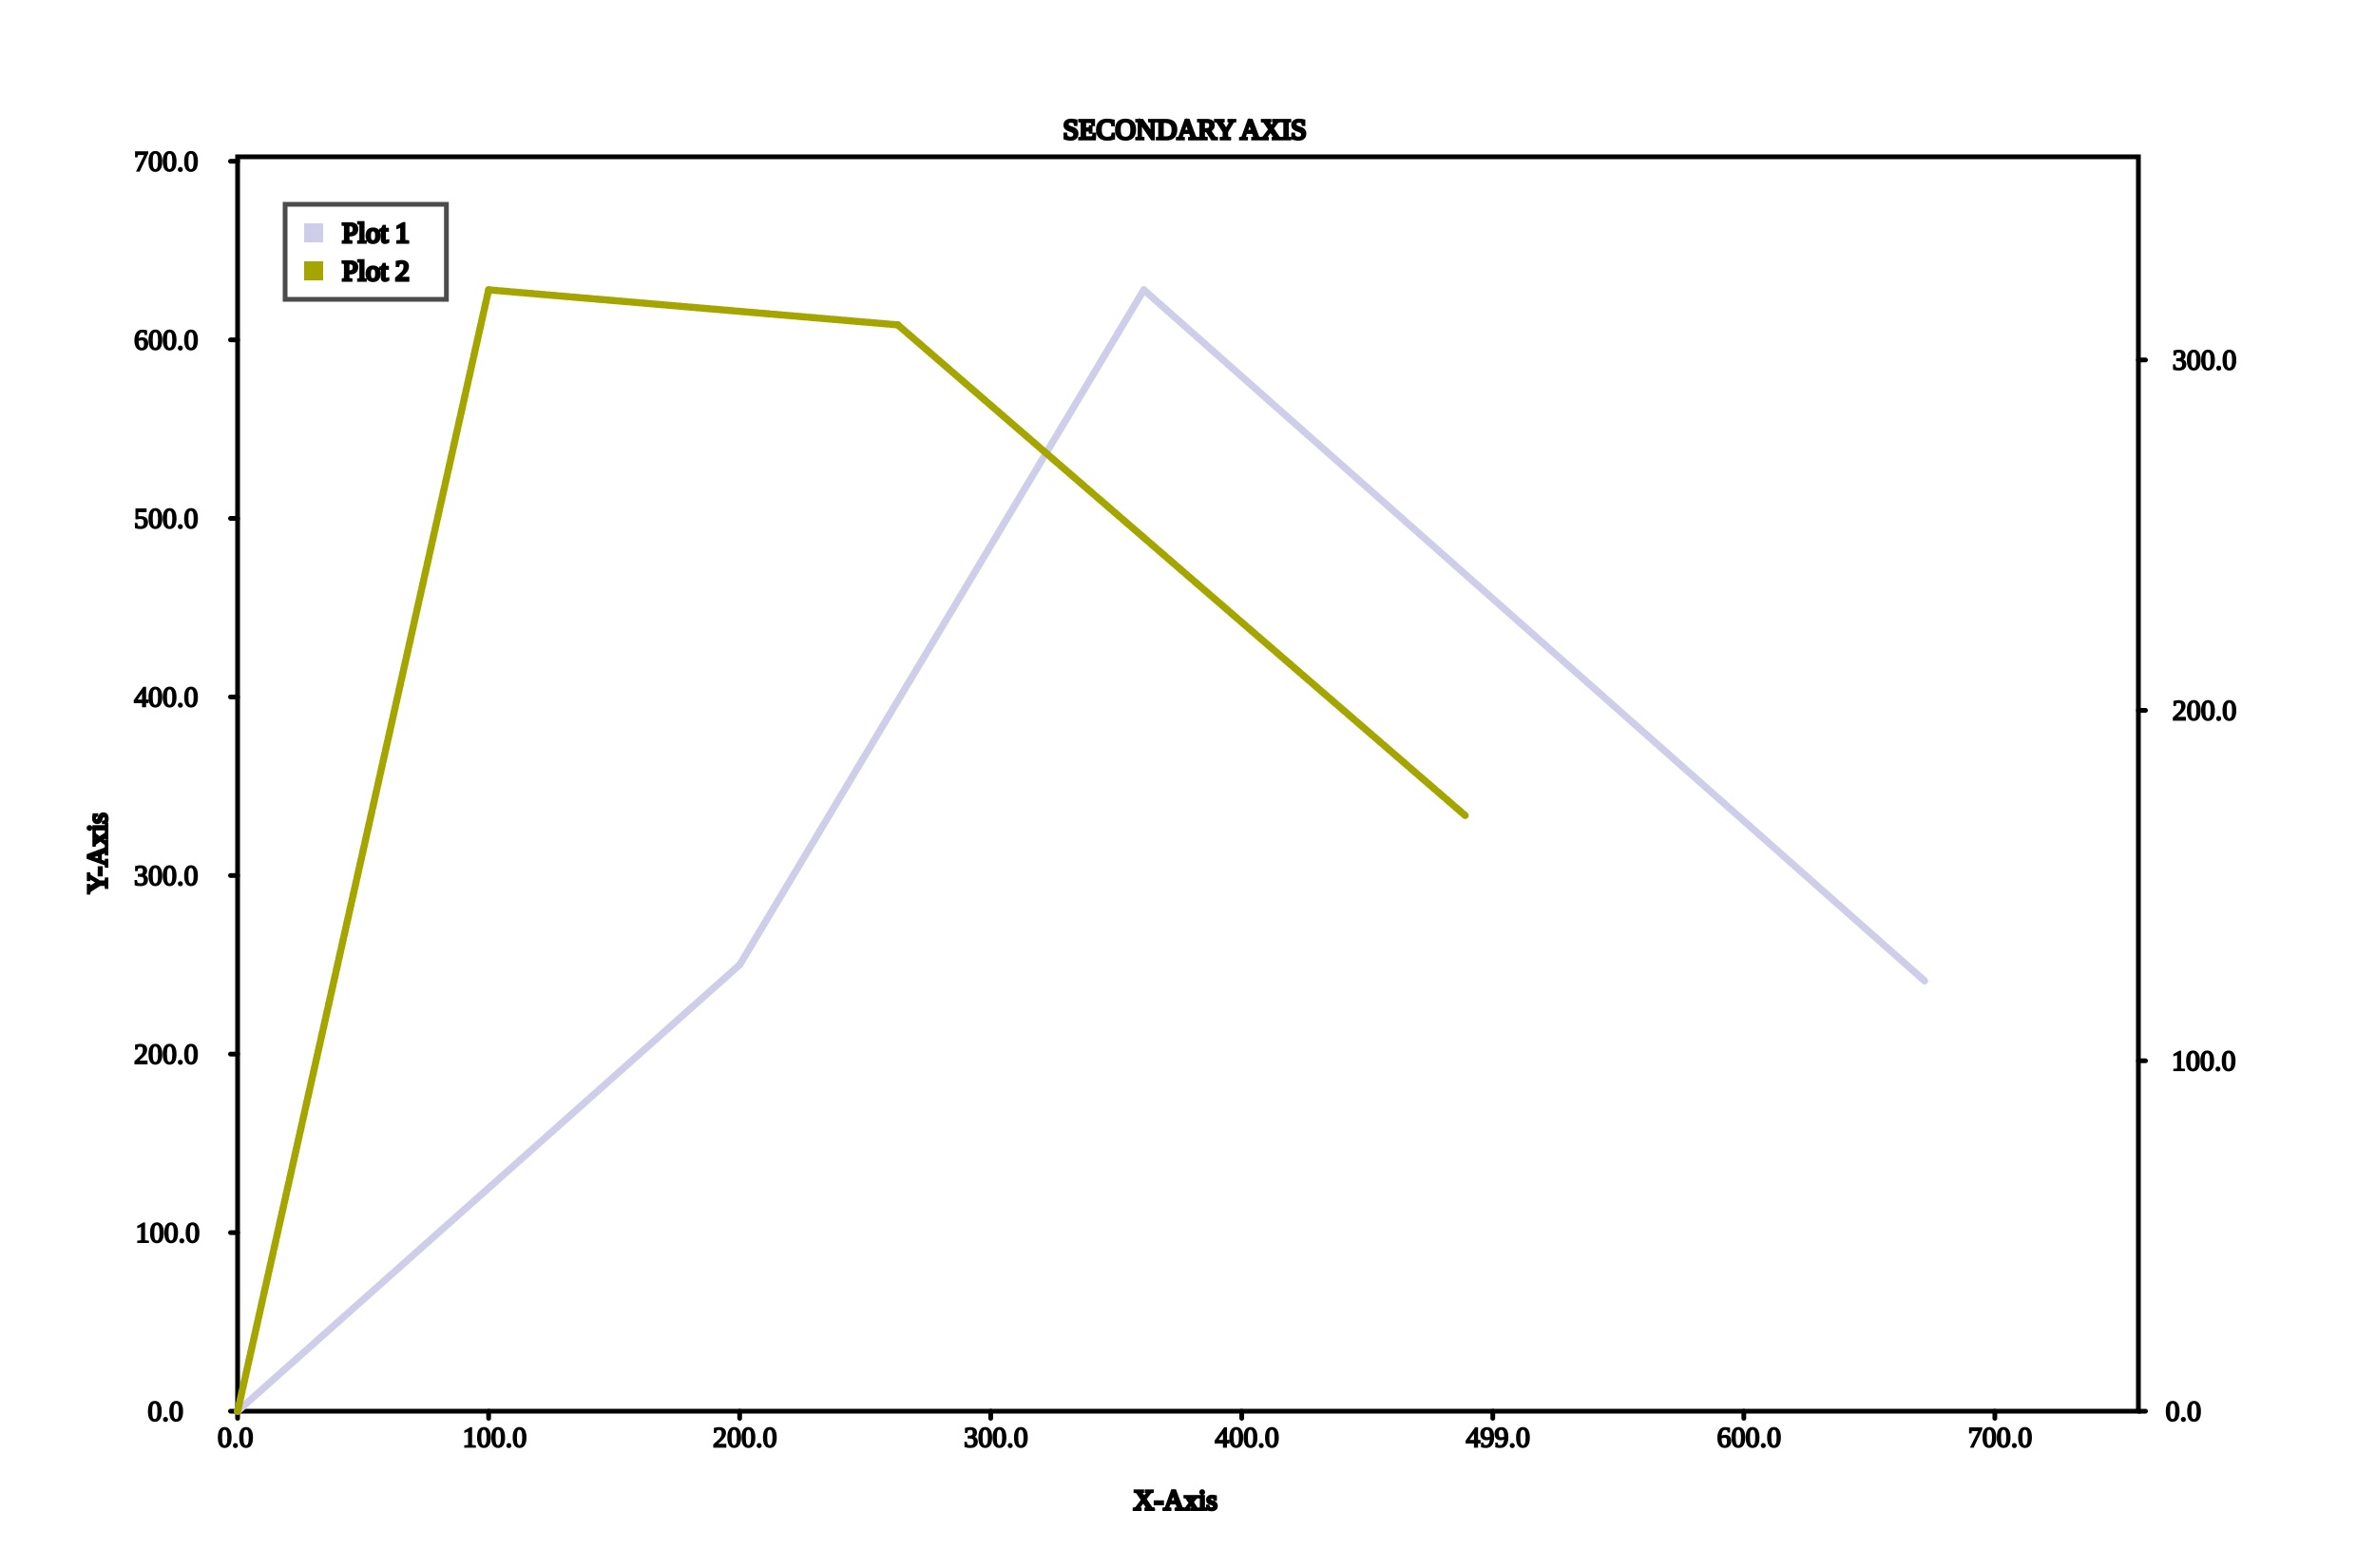
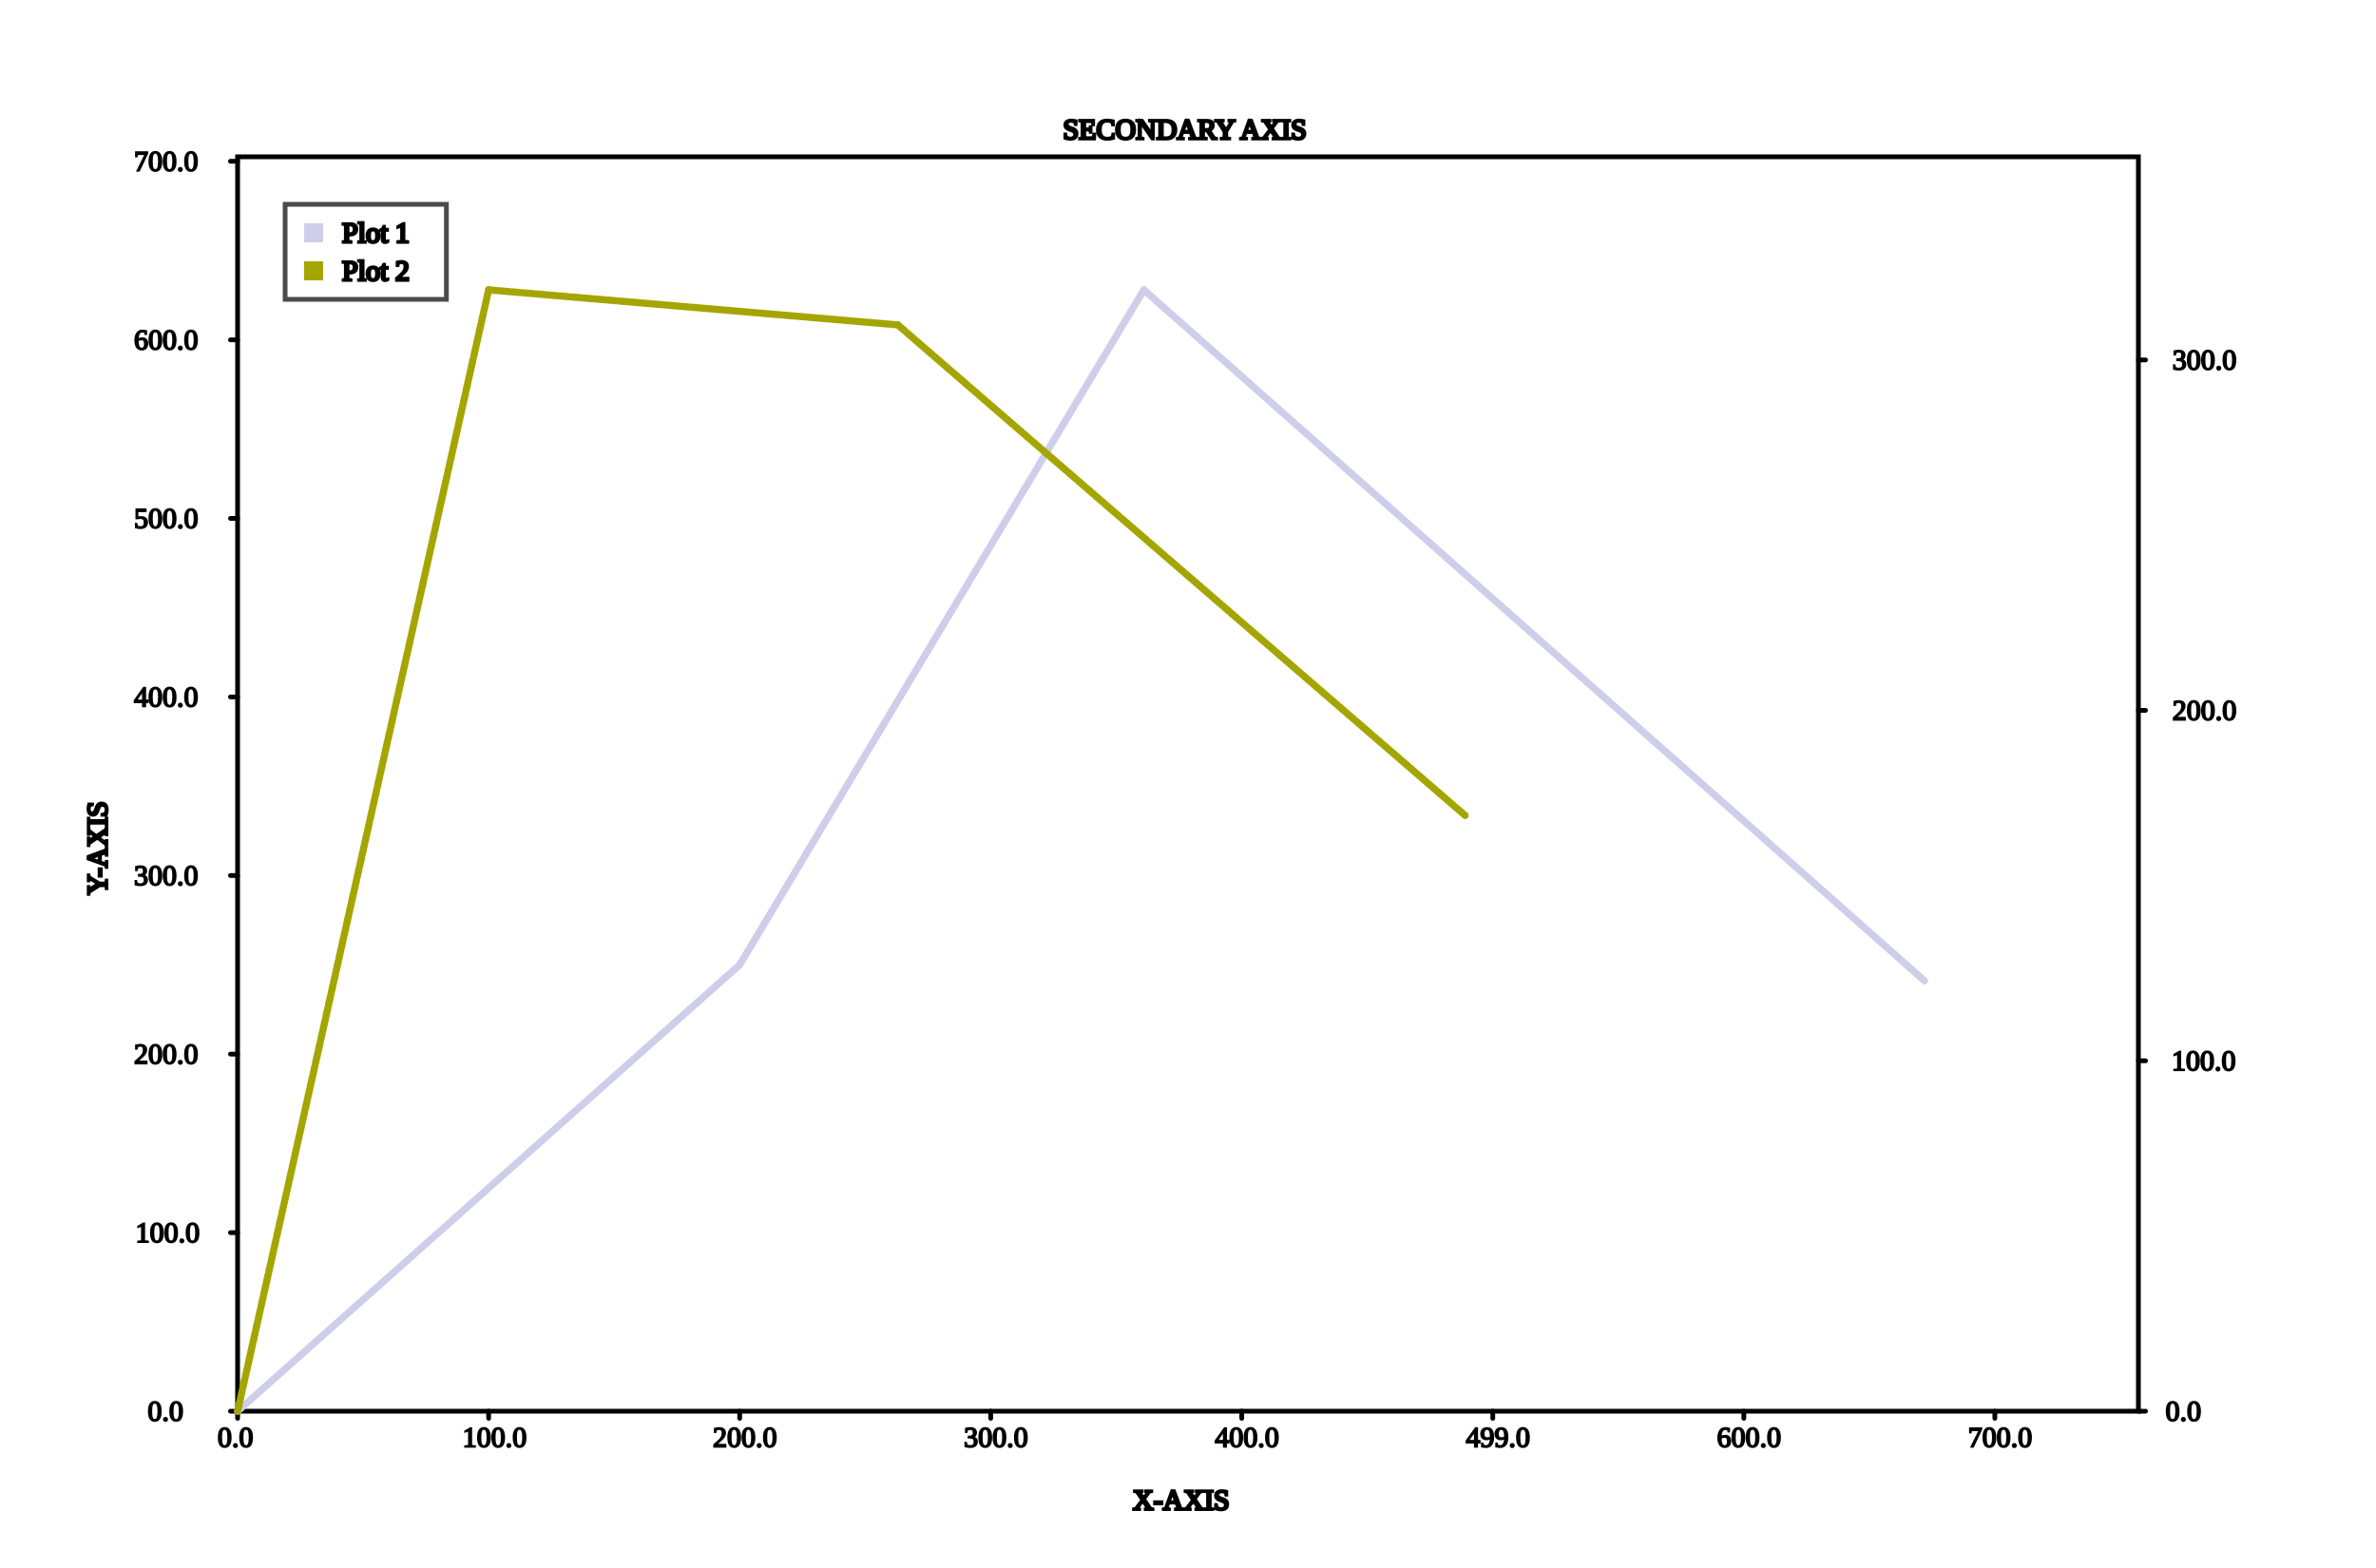
<svg xmlns="http://www.w3.org/2000/svg" height="660.0" width="1000.0" version="4.0">
  <rect width="100%" height="100%" fill="white" />
  <rect x="100.0" y="66.0" width="800.0" height="528.0" style="fill:rgb(255,255,255);stroke-width:2.0;stroke:rgb(0,0,0);opacity:1" />
  <line x1="100.0" y1="597.0" x2="100.0" y2="594.0" style="stroke:rgb(0.0,0.0,0.0);stroke-width:2.0;opacity:1.0;stroke-linecap:round" />
  <text x="91.58" y="609.0" stroke="#000000" stroke-width="0.7" transform="rotate(-0.0,91.58,609.0)">0.0</text>
  <line x1="205.655" y1="597.0" x2="205.655" y2="594.0" style="stroke:rgb(0.0,0.0,0.0);stroke-width:2.0;opacity:1.0;stroke-linecap:round" />
  <text x="194.675" y="609.0" stroke="#000000" stroke-width="0.7" transform="rotate(-0.0,194.6748,609.0)">100.0</text>
  <line x1="311.31" y1="597.0" x2="311.31" y2="594.0" style="stroke:rgb(0.0,0.0,0.0);stroke-width:2.0;opacity:1.0;stroke-linecap:round" />
  <text x="300.01" y="609.0" stroke="#000000" stroke-width="0.7" transform="rotate(-0.0,300.0095,609.0)">200.0</text>
  <line x1="416.964" y1="597.0" x2="416.964" y2="594.0" style="stroke:rgb(0.0,0.0,0.0);stroke-width:2.0;opacity:1.0;stroke-linecap:round" />
  <text x="405.664" y="609.0" stroke="#000000" stroke-width="0.7" transform="rotate(-0.0,405.6643,609.0)">300.0</text>
  <line x1="522.619" y1="597.0" x2="522.619" y2="594.0" style="stroke:rgb(0.0,0.0,0.0);stroke-width:2.0;opacity:1.0;stroke-linecap:round" />
  <text x="511.319" y="609.0" stroke="#000000" stroke-width="0.7" transform="rotate(-0.0,511.3191,609.0)">400.0</text>
  <line x1="628.274" y1="597.0" x2="628.274" y2="594.0" style="stroke:rgb(0.0,0.0,0.0);stroke-width:2.0;opacity:1.0;stroke-linecap:round" />
  <text x="616.974" y="609.0" stroke="#000000" stroke-width="0.7" transform="rotate(-0.0,616.9738,609.0)">499.0</text>
  <line x1="733.929" y1="597.0" x2="733.929" y2="594.0" style="stroke:rgb(0.0,0.0,0.0);stroke-width:2.0;opacity:1.0;stroke-linecap:round" />
  <text x="722.629" y="609.0" stroke="#000000" stroke-width="0.7" transform="rotate(-0.0,722.6286,609.0)">600.0</text>
  <line x1="839.583" y1="597.0" x2="839.583" y2="594.0" style="stroke:rgb(0.0,0.0,0.0);stroke-width:2.0;opacity:1.0;stroke-linecap:round" />
  <text x="828.283" y="609.0" stroke="#000000" stroke-width="0.7" transform="rotate(-0.0,828.2834,609.0)">700.0</text>
  <line x1="97.0" y1="594.0" x2="100.0" y2="594.0" style="stroke:rgb(0.0,0.0,0.0);stroke-width:2.0;opacity:1.0;stroke-linecap:round" />
  <text x="62.16" y="598.0" stroke="#000000" stroke-width="0.7" transform="rotate(-0.0,62.16,598.0)">0.0</text>
  <line x1="97.0" y1="518.841" x2="100.0" y2="518.841" style="stroke:rgb(0.0,0.0,0.0);stroke-width:2.0;opacity:1.0;stroke-linecap:round" />
  <text x="57.04" y="522.841" stroke="#000000" stroke-width="0.7" transform="rotate(-0.0,57.04,522.8408)">100.0</text>
  <line x1="97.0" y1="443.682" x2="100.0" y2="443.682" style="stroke:rgb(0.0,0.0,0.0);stroke-width:2.0;opacity:1.0;stroke-linecap:round" />
  <text x="56.4" y="447.682" stroke="#000000" stroke-width="0.7" transform="rotate(-0.0,56.4,447.6815)">200.0</text>
  <line x1="97.0" y1="368.522" x2="100.0" y2="368.522" style="stroke:rgb(0.0,0.0,0.0);stroke-width:2.0;opacity:1.0;stroke-linecap:round" />
  <text x="56.4" y="372.522" stroke="#000000" stroke-width="0.7" transform="rotate(-0.0,56.4,372.5223)">300.0</text>
  <line x1="97.0" y1="293.363" x2="100.0" y2="293.363" style="stroke:rgb(0.0,0.0,0.0);stroke-width:2.0;opacity:1.0;stroke-linecap:round" />
  <text x="56.4" y="297.363" stroke="#000000" stroke-width="0.7" transform="rotate(-0.0,56.4,297.3631)">400.0</text>
  <line x1="97.0" y1="218.204" x2="100.0" y2="218.204" style="stroke:rgb(0.0,0.0,0.0);stroke-width:2.0;opacity:1.0;stroke-linecap:round" />
  <text x="56.4" y="222.204" stroke="#000000" stroke-width="0.7" transform="rotate(-0.0,56.4,222.2038)">500.0</text>
  <line x1="97.0" y1="143.045" x2="100.0" y2="143.045" style="stroke:rgb(0.0,0.0,0.0);stroke-width:2.0;opacity:1.0;stroke-linecap:round" />
  <text x="56.4" y="147.045" stroke="#000000" stroke-width="0.7" transform="rotate(-0.0,56.4,147.0446)">600.0</text>
  <line x1="97.0" y1="67.885" x2="100.0" y2="67.885" style="stroke:rgb(0.0,0.0,0.0);stroke-width:2.0;opacity:1.0;stroke-linecap:round" />
  <text x="56.4" y="71.885" stroke="#000000" stroke-width="0.7" transform="rotate(-0.0,56.4,71.88538)">700.0</text>
  <line x1="900.0" y1="594.0" x2="903.0" y2="594.0" style="stroke:rgb(0.0,0.0,0.0);stroke-width:2.0;opacity:1.0;stroke-linecap:round" />
  <text x="911.42" y="598.0" stroke="#000000" stroke-width="0.7" transform="rotate(-0.0,911.42,598.0)">0.0</text>
  <line x1="900.0" y1="446.5" x2="903.0" y2="446.5" style="stroke:rgb(0.0,0.0,0.0);stroke-width:2.0;opacity:1.0;stroke-linecap:round" />
  <text x="913.98" y="450.5" stroke="#000000" stroke-width="0.7" transform="rotate(-0.0,913.98,450.5)">100.0</text>
  <line x1="900.0" y1="299.0" x2="903.0" y2="299.0" style="stroke:rgb(0.0,0.0,0.0);stroke-width:2.0;opacity:1.0;stroke-linecap:round" />
  <text x="914.3" y="303.0" stroke="#000000" stroke-width="0.7" transform="rotate(-0.0,914.3,303.0)">200.0</text>
  <line x1="900.0" y1="151.5" x2="903.0" y2="151.5" style="stroke:rgb(0.0,0.0,0.0);stroke-width:2.0;opacity:1.0;stroke-linecap:round" />
  <text x="914.3" y="155.5" stroke="#000000" stroke-width="0.7" transform="rotate(-0.0,914.3,155.5)">300.0</text>
  <line x1="100.0" y1="594.0" x2="311.31" y2="406.102" style="stroke:rgb(206.04,206.04,235.11);stroke-width:3.0;opacity:1.0;stroke-linecap:round" />
  <line x1="311.31" y1="406.102" x2="481.414" y2="122.0" style="stroke:rgb(206.04,206.04,235.11);stroke-width:3.0;opacity:1.0;stroke-linecap:round" />
  <line x1="481.414" y1="122.0" x2="810.0" y2="412.866" style="stroke:rgb(206.04,206.04,235.11);stroke-width:3.0;opacity:1.0;stroke-linecap:round" />
  <line x1="100.0" y1="594.0" x2="205.655" y2="122.0" style="stroke:rgb(164.985,164.985,0.0);stroke-width:3.0;opacity:1.0;stroke-linecap:round;stroke-dasharray:4 1" />
  <line x1="205.655" y1="122.0" x2="377.872" y2="136.75" style="stroke:rgb(164.985,164.985,0.0);stroke-width:3.0;opacity:1.0;stroke-linecap:round;stroke-dasharray:4 1" />
  <line x1="377.872" y1="136.75" x2="616.652" y2="343.25" style="stroke:rgb(164.985,164.985,0.0);stroke-width:3.0;opacity:1.0;stroke-linecap:round;stroke-dasharray:4 1" />
  <text x="447.375" y="58.5" stroke="#000000" stroke-width="1.2" transform="rotate(-0.0,447.375,58.5)">SECONDARY AXIS</text>
-   <text x="477.05" y="635.4" stroke="#000000" stroke-width="1.2" transform="rotate(-0.0,477.05,635.4)">X-Axis</text>
-   <text x="45.0" y="376.1" stroke="#000000" stroke-width="1.2" transform="rotate(-90.0,45.0,376.1)">Y-Axis</text>
+   <text x="476.8" y="635.4" stroke="#000000" stroke-width="1.2" transform="rotate(-0.0,476.8,635.4)">X-AXIS</text>
+   <text x="45.0" y="376.6" stroke="#000000" stroke-width="1.2" transform="rotate(-90.0,45.0,376.6)">Y-AXIS</text>
  <rect x="120.0" y="86.0" width="67.88" height="40.0" style="fill:rgb(255.0,255.0,255.0);stroke-width:2.0;stroke:rgb(0.0,0.0,0.0);opacity:0.7" />
  <rect x="128.0" y="94.0" width="8.0" height="8.0" style="fill:rgb(206.04,206.04,235.11);stroke-width:0;stroke:rgb(0,0,0);opacity:1.0" />
  <text x="144.0" y="102.0" stroke="#000000" stroke-width="1.2" transform="rotate(-0.0,144.0,102.0)">Plot 1</text>
  <rect x="128.0" y="110.0" width="8.0" height="8.0" style="fill:rgb(164.985,164.985,0.0);stroke-width:0;stroke:rgb(0,0,0);opacity:1.0" />
  <text x="144.0" y="118.0" stroke="#000000" stroke-width="1.2" transform="rotate(-0.0,144.0,118.0)">Plot 2</text>
</svg>
